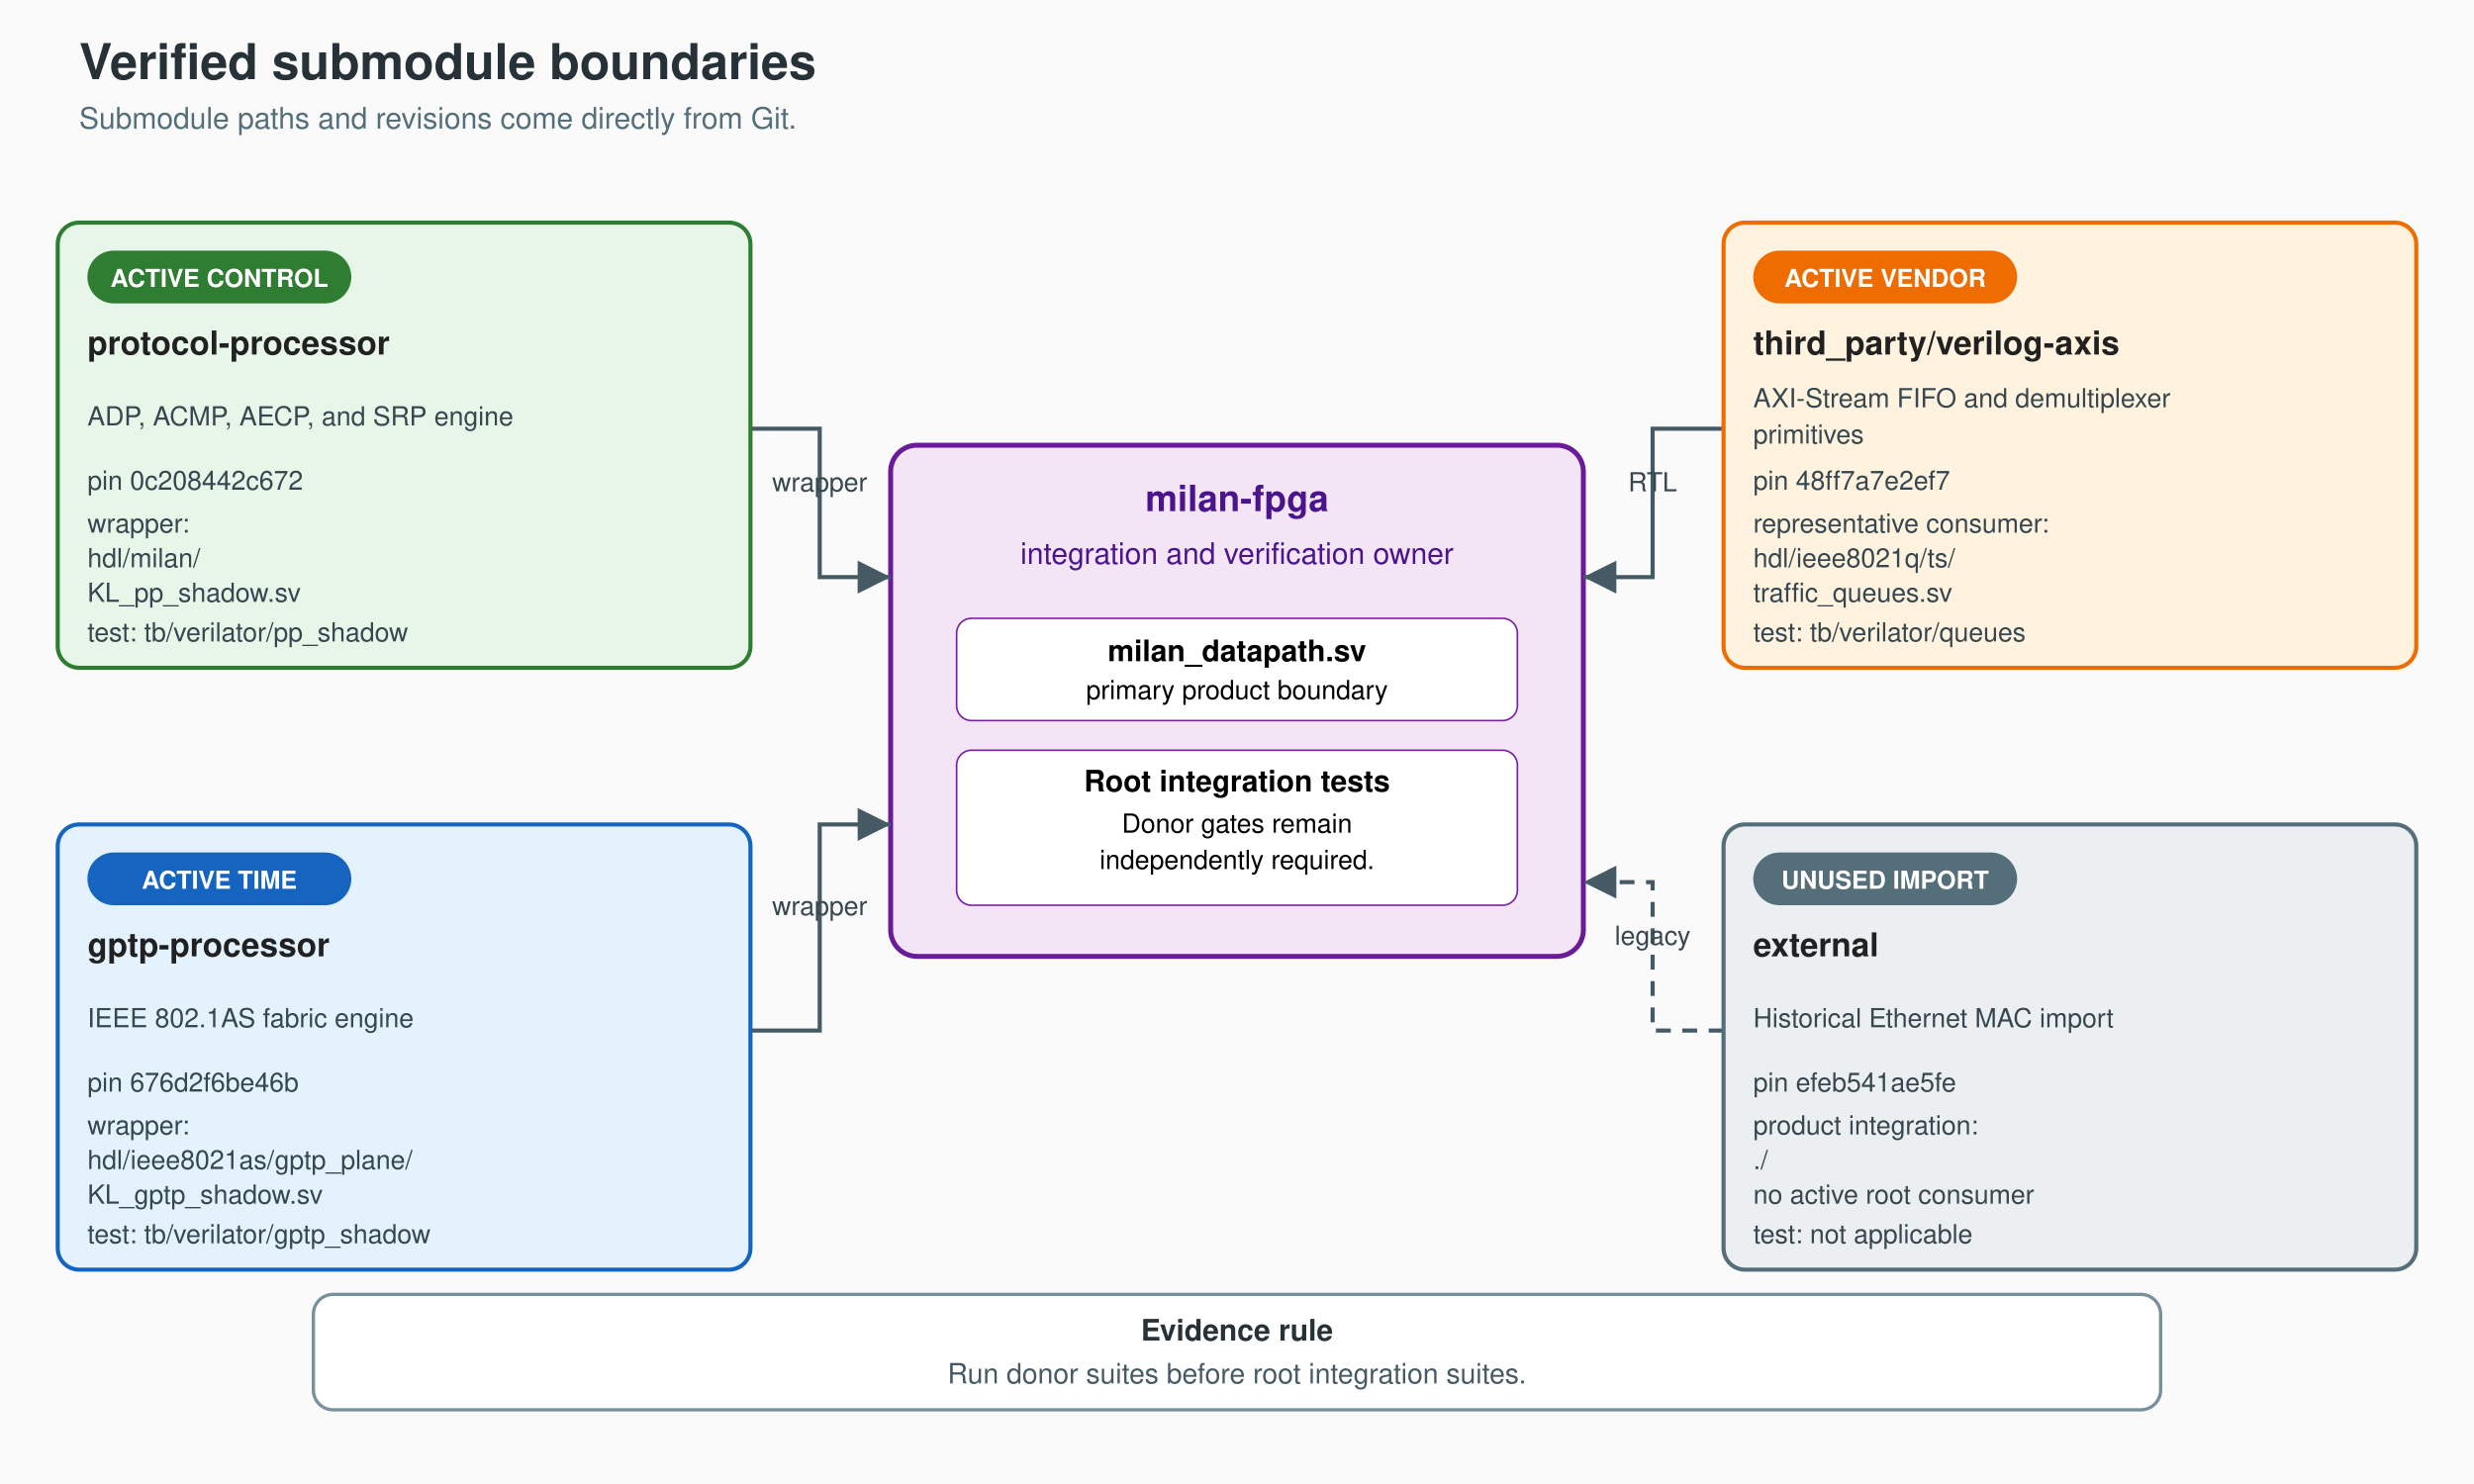
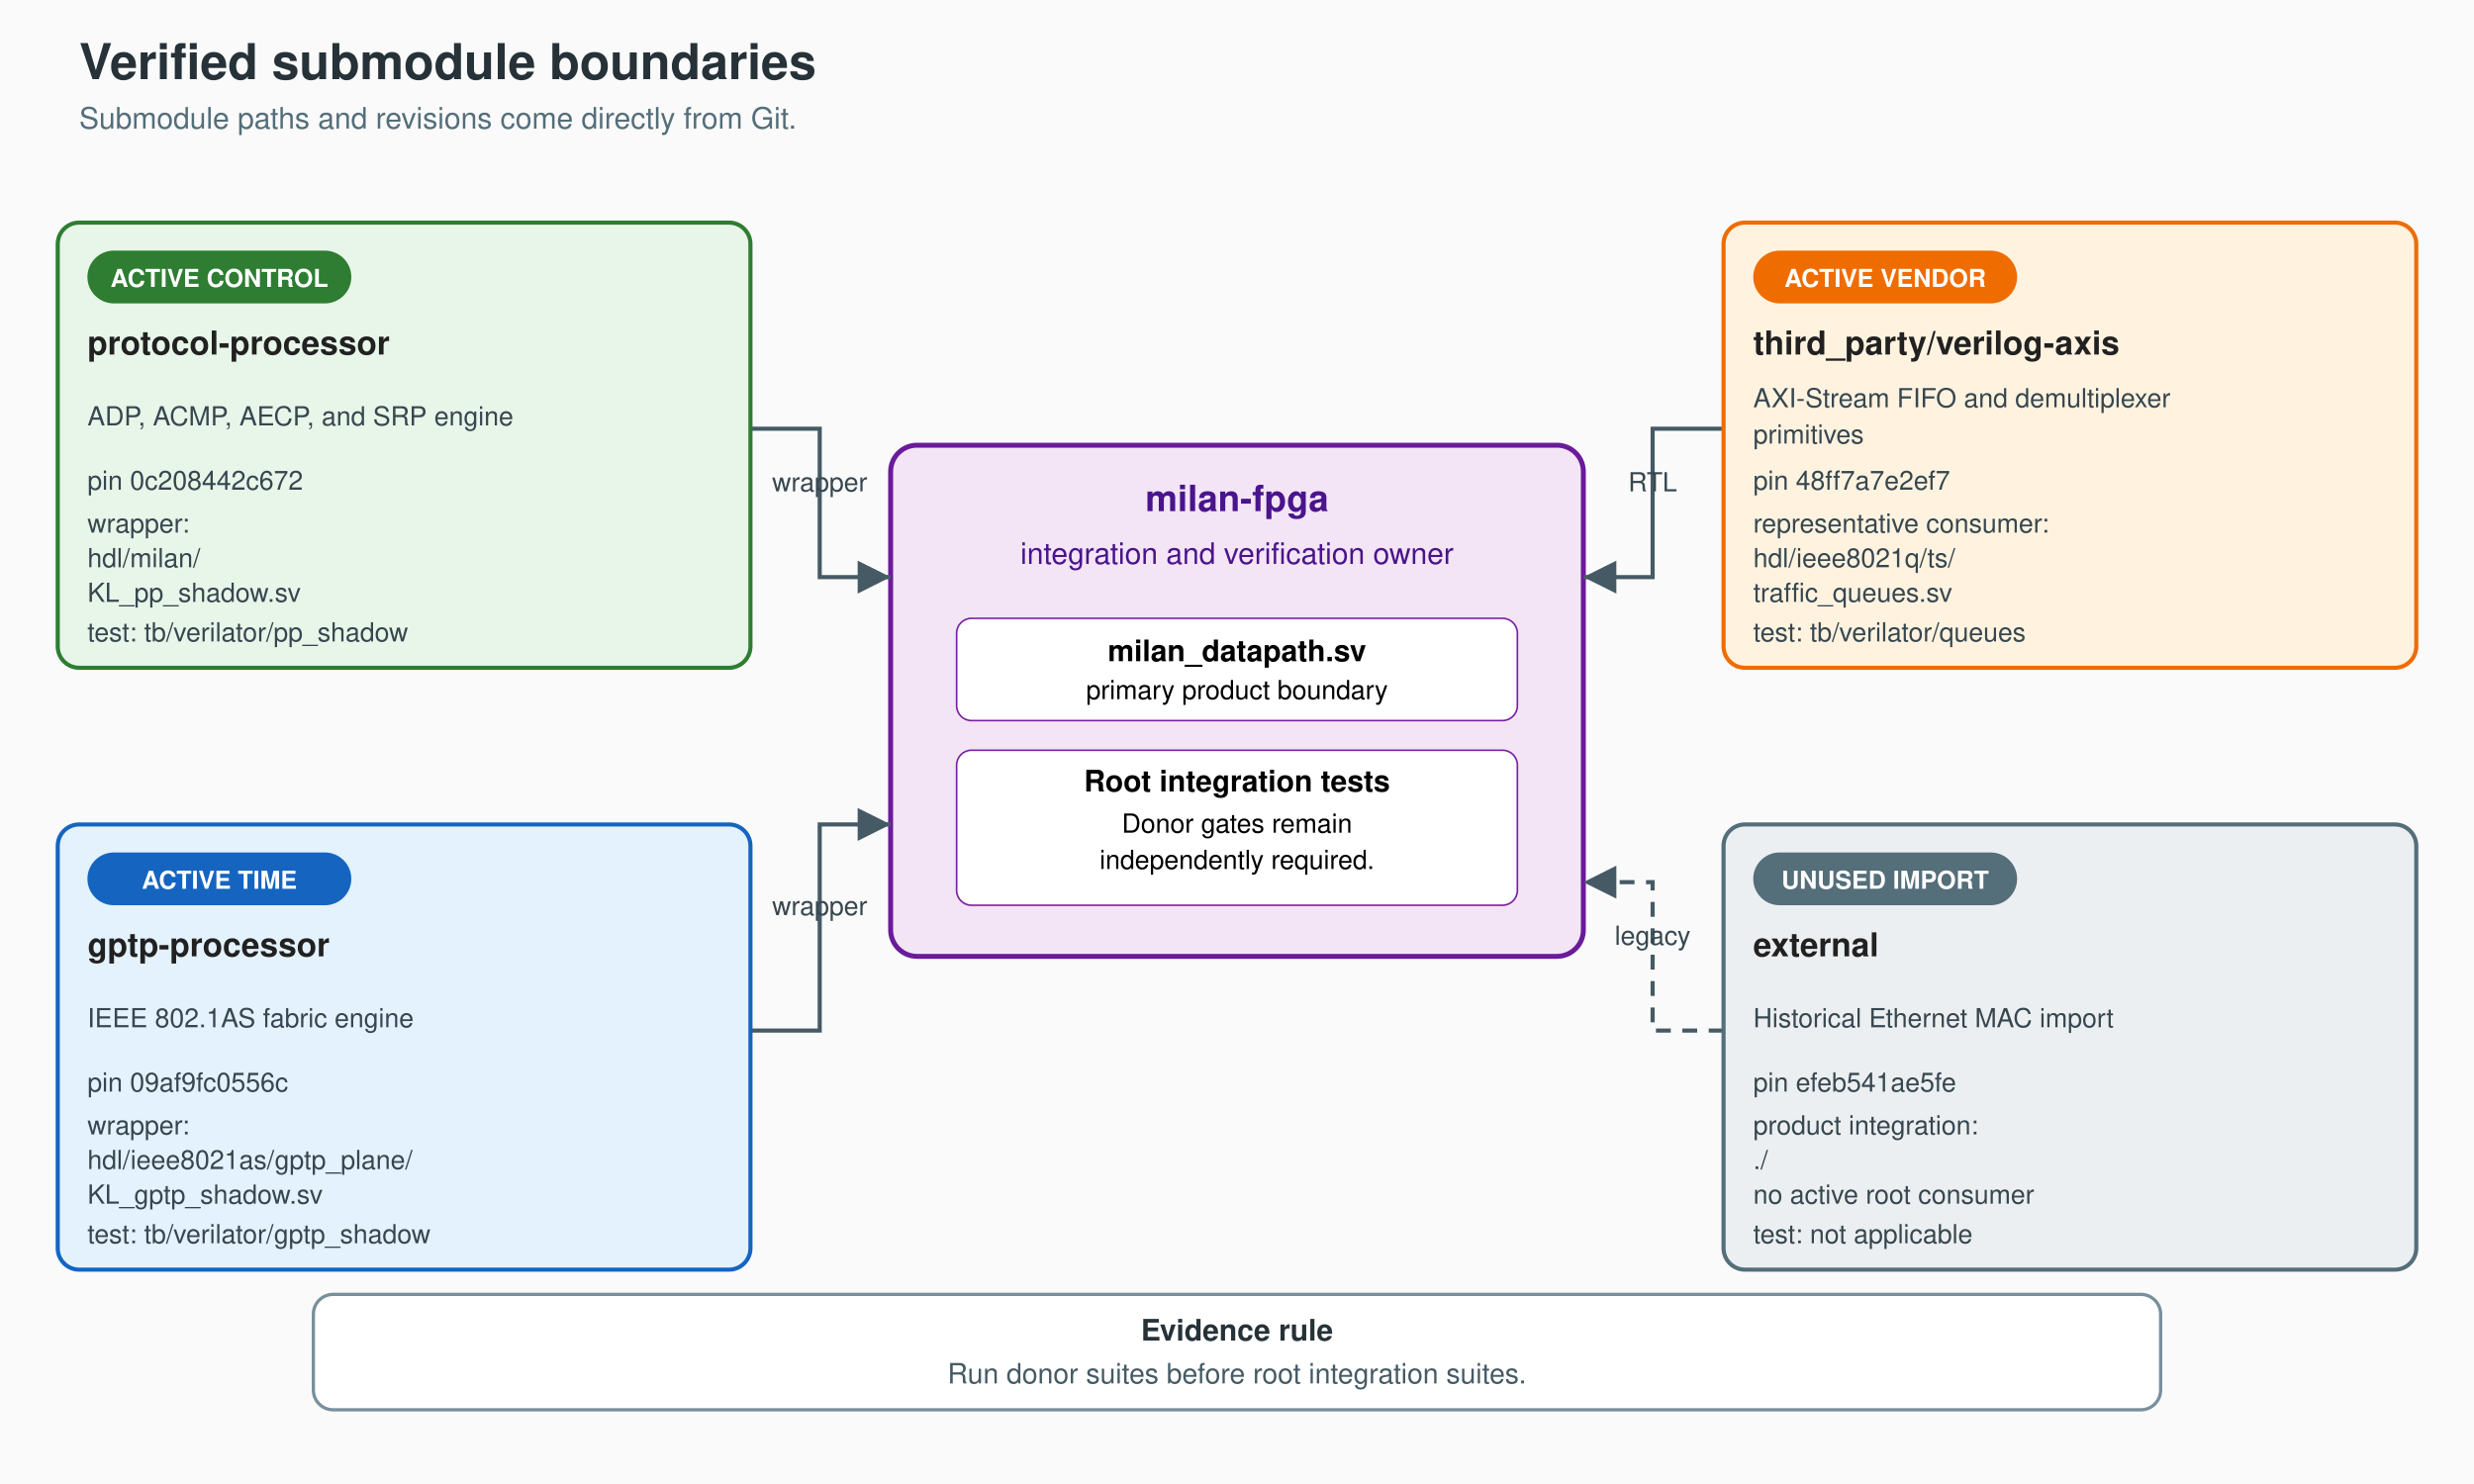
<svg xmlns="http://www.w3.org/2000/svg" width="1500" height="900" viewBox="0 0 1500 900" font-family="Helvetica,Arial,sans-serif">
  <rect width="1500" height="900" fill="#FAFAFA" />
  <defs>
    <marker id="arrow" markerWidth="12" markerHeight="12" refX="8" refY="4" orient="auto">
      <path d="M0,0 L8,4 L0,8 Z" fill="#455A64" />
    </marker>
  </defs>
  <text x="48" y="48" font-size="30" font-weight="bold" fill="#263238">Verified submodule boundaries</text>
  <text x="48" y="78" font-size="18" fill="#546E7A">Submodule paths and revisions come directly from Git.</text>
  <rect x="540" y="270" width="420" height="310" rx="16" fill="#F3E5F5" stroke="#6A1B9A" stroke-width="3" />
  <text x="750" y="310" text-anchor="middle" font-size="22" font-weight="bold" fill="#4A148C">milan-fpga</text>
  <text x="750" y="342" text-anchor="middle" font-size="18" fill="#4A148C">integration and verification owner</text>
  <rect x="580" y="375" width="340" height="62" rx="9" fill="#FFFFFF" stroke="#7B1FA2" />
  <text x="750" y="401" text-anchor="middle" font-size="18" font-weight="bold">milan_datapath.sv</text>
  <text x="750" y="424" text-anchor="middle" font-size="16">primary product boundary</text>
  <rect x="580" y="455" width="340" height="94" rx="9" fill="#FFFFFF" stroke="#7B1FA2" />
  <text x="750" y="480" text-anchor="middle" font-size="18" font-weight="bold">Root integration tests</text>
  <text x="750" y="505" text-anchor="middle" font-size="16">Donor gates remain</text>
  <text x="750" y="527" text-anchor="middle" font-size="16">independently required.</text>
  <path d="M455,260 L497,260 L497,350 L540,350" fill="none" stroke="#455A64" stroke-width="2.5" marker-end="url(#arrow)" />
  <text x="497" y="298" text-anchor="middle" font-size="16" fill="#37474F">wrapper</text>
  <path d="M455,625 L497,625 L497,500 L540,500" fill="none" stroke="#455A64" stroke-width="2.5" marker-end="url(#arrow)" />
  <text x="497" y="555" text-anchor="middle" font-size="16" fill="#37474F">wrapper</text>
  <path d="M1045,260 L1002,260 L1002,350 L960,350" fill="none" stroke="#455A64" stroke-width="2.5" marker-end="url(#arrow)" />
  <text x="1002" y="298" text-anchor="middle" font-size="16" fill="#37474F">RTL</text>
  <path d="M1045,625 L1002,625 L1002,535 L960,535" fill="none" stroke="#455A64" stroke-width="2.5" marker-end="url(#arrow)" stroke-dasharray="9,7" />
  <text x="1002" y="573" text-anchor="middle" font-size="16" fill="#37474F">legacy</text>
  <rect x="35" y="135" width="420" height="270" rx="13" fill="#E8F5E9" stroke="#2E7D32" stroke-width="2.5" />
  <rect x="53" y="152" width="160" height="32" rx="16" fill="#2E7D32" />
  <text x="133" y="174" text-anchor="middle" font-size="15" font-weight="bold" fill="#FFFFFF">ACTIVE CONTROL</text>
  <text x="53" y="215" font-size="20" font-weight="bold" fill="#212121">protocol-processor</text>
  <text x="53" y="258" font-size="16" fill="#37474F">ADP, ACMP, AECP, and SRP engine</text>
  <text x="53" y="297" font-size="16" fill="#37474F">pin 0c208442c672</text>
  <text x="53" y="323" font-size="16" fill="#37474F">wrapper:</text>
  <text x="53" y="344" font-size="16" fill="#37474F">hdl/milan/</text>
  <text x="53" y="365" font-size="16" fill="#37474F">KL_pp_shadow.sv</text>
  <text x="53" y="389" font-size="16" fill="#37474F">test: tb/verilator/pp_shadow</text>
  <rect x="35" y="500" width="420" height="270" rx="13" fill="#E3F2FD" stroke="#1565C0" stroke-width="2.5" />
  <rect x="53" y="517" width="160" height="32" rx="16" fill="#1565C0" />
  <text x="133" y="539" text-anchor="middle" font-size="15" font-weight="bold" fill="#FFFFFF">ACTIVE TIME</text>
  <text x="53" y="580" font-size="20" font-weight="bold" fill="#212121">gptp-processor</text>
  <text x="53" y="623" font-size="16" fill="#37474F">IEEE 802.1AS fabric engine</text>
-   <text x="53" y="662" font-size="16" fill="#37474F">pin 676d2f6be46b</text>
+   <text x="53" y="662" font-size="16" fill="#37474F">pin 09af9fc0556c</text>
  <text x="53" y="688" font-size="16" fill="#37474F">wrapper:</text>
  <text x="53" y="709" font-size="16" fill="#37474F">hdl/ieee8021as/gptp_plane/</text>
  <text x="53" y="730" font-size="16" fill="#37474F">KL_gptp_shadow.sv</text>
  <text x="53" y="754" font-size="16" fill="#37474F">test: tb/verilator/gptp_shadow</text>
  <rect x="1045" y="135" width="420" height="270" rx="13" fill="#FFF3E0" stroke="#EF6C00" stroke-width="2.5" />
  <rect x="1063" y="152" width="160" height="32" rx="16" fill="#EF6C00" />
  <text x="1143" y="174" text-anchor="middle" font-size="15" font-weight="bold" fill="#FFFFFF">ACTIVE VENDOR</text>
  <text x="1063" y="215" font-size="20" font-weight="bold" fill="#212121">third_party/verilog-axis</text>
  <text x="1063" y="247" font-size="16" fill="#37474F">AXI-Stream FIFO and demultiplexer</text>
  <text x="1063" y="269" font-size="16" fill="#37474F">primitives</text>
  <text x="1063" y="297" font-size="16" fill="#37474F">pin 48ff7a7e2ef7</text>
  <text x="1063" y="323" font-size="16" fill="#37474F">representative consumer:</text>
  <text x="1063" y="344" font-size="16" fill="#37474F">hdl/ieee8021q/ts/</text>
  <text x="1063" y="365" font-size="16" fill="#37474F">traffic_queues.sv</text>
  <text x="1063" y="389" font-size="16" fill="#37474F">test: tb/verilator/queues</text>
  <rect x="1045" y="500" width="420" height="270" rx="13" fill="#ECEFF1" stroke="#546E7A" stroke-width="2.5" />
  <rect x="1063" y="517" width="160" height="32" rx="16" fill="#546E7A" />
  <text x="1143" y="539" text-anchor="middle" font-size="15" font-weight="bold" fill="#FFFFFF">UNUSED IMPORT</text>
  <text x="1063" y="580" font-size="20" font-weight="bold" fill="#212121">external</text>
  <text x="1063" y="623" font-size="16" fill="#37474F">Historical Ethernet MAC import</text>
  <text x="1063" y="662" font-size="16" fill="#37474F">pin efeb541ae5fe</text>
  <text x="1063" y="688" font-size="16" fill="#37474F">product integration:</text>
  <text x="1063" y="709" font-size="16" fill="#37474F">./</text>
  <text x="1063" y="730" font-size="16" fill="#37474F">no active root consumer</text>
  <text x="1063" y="754" font-size="16" fill="#37474F">test: not applicable</text>
  <rect x="190" y="785" width="1120" height="70" rx="12" fill="#FFFFFF" stroke="#78909C" stroke-width="2" />
  <text x="750" y="813" text-anchor="middle" font-size="18" font-weight="bold" fill="#263238">Evidence rule</text>
  <text x="750" y="839" text-anchor="middle" font-size="17" fill="#455A64">Run donor suites before root integration suites.</text>
</svg>
